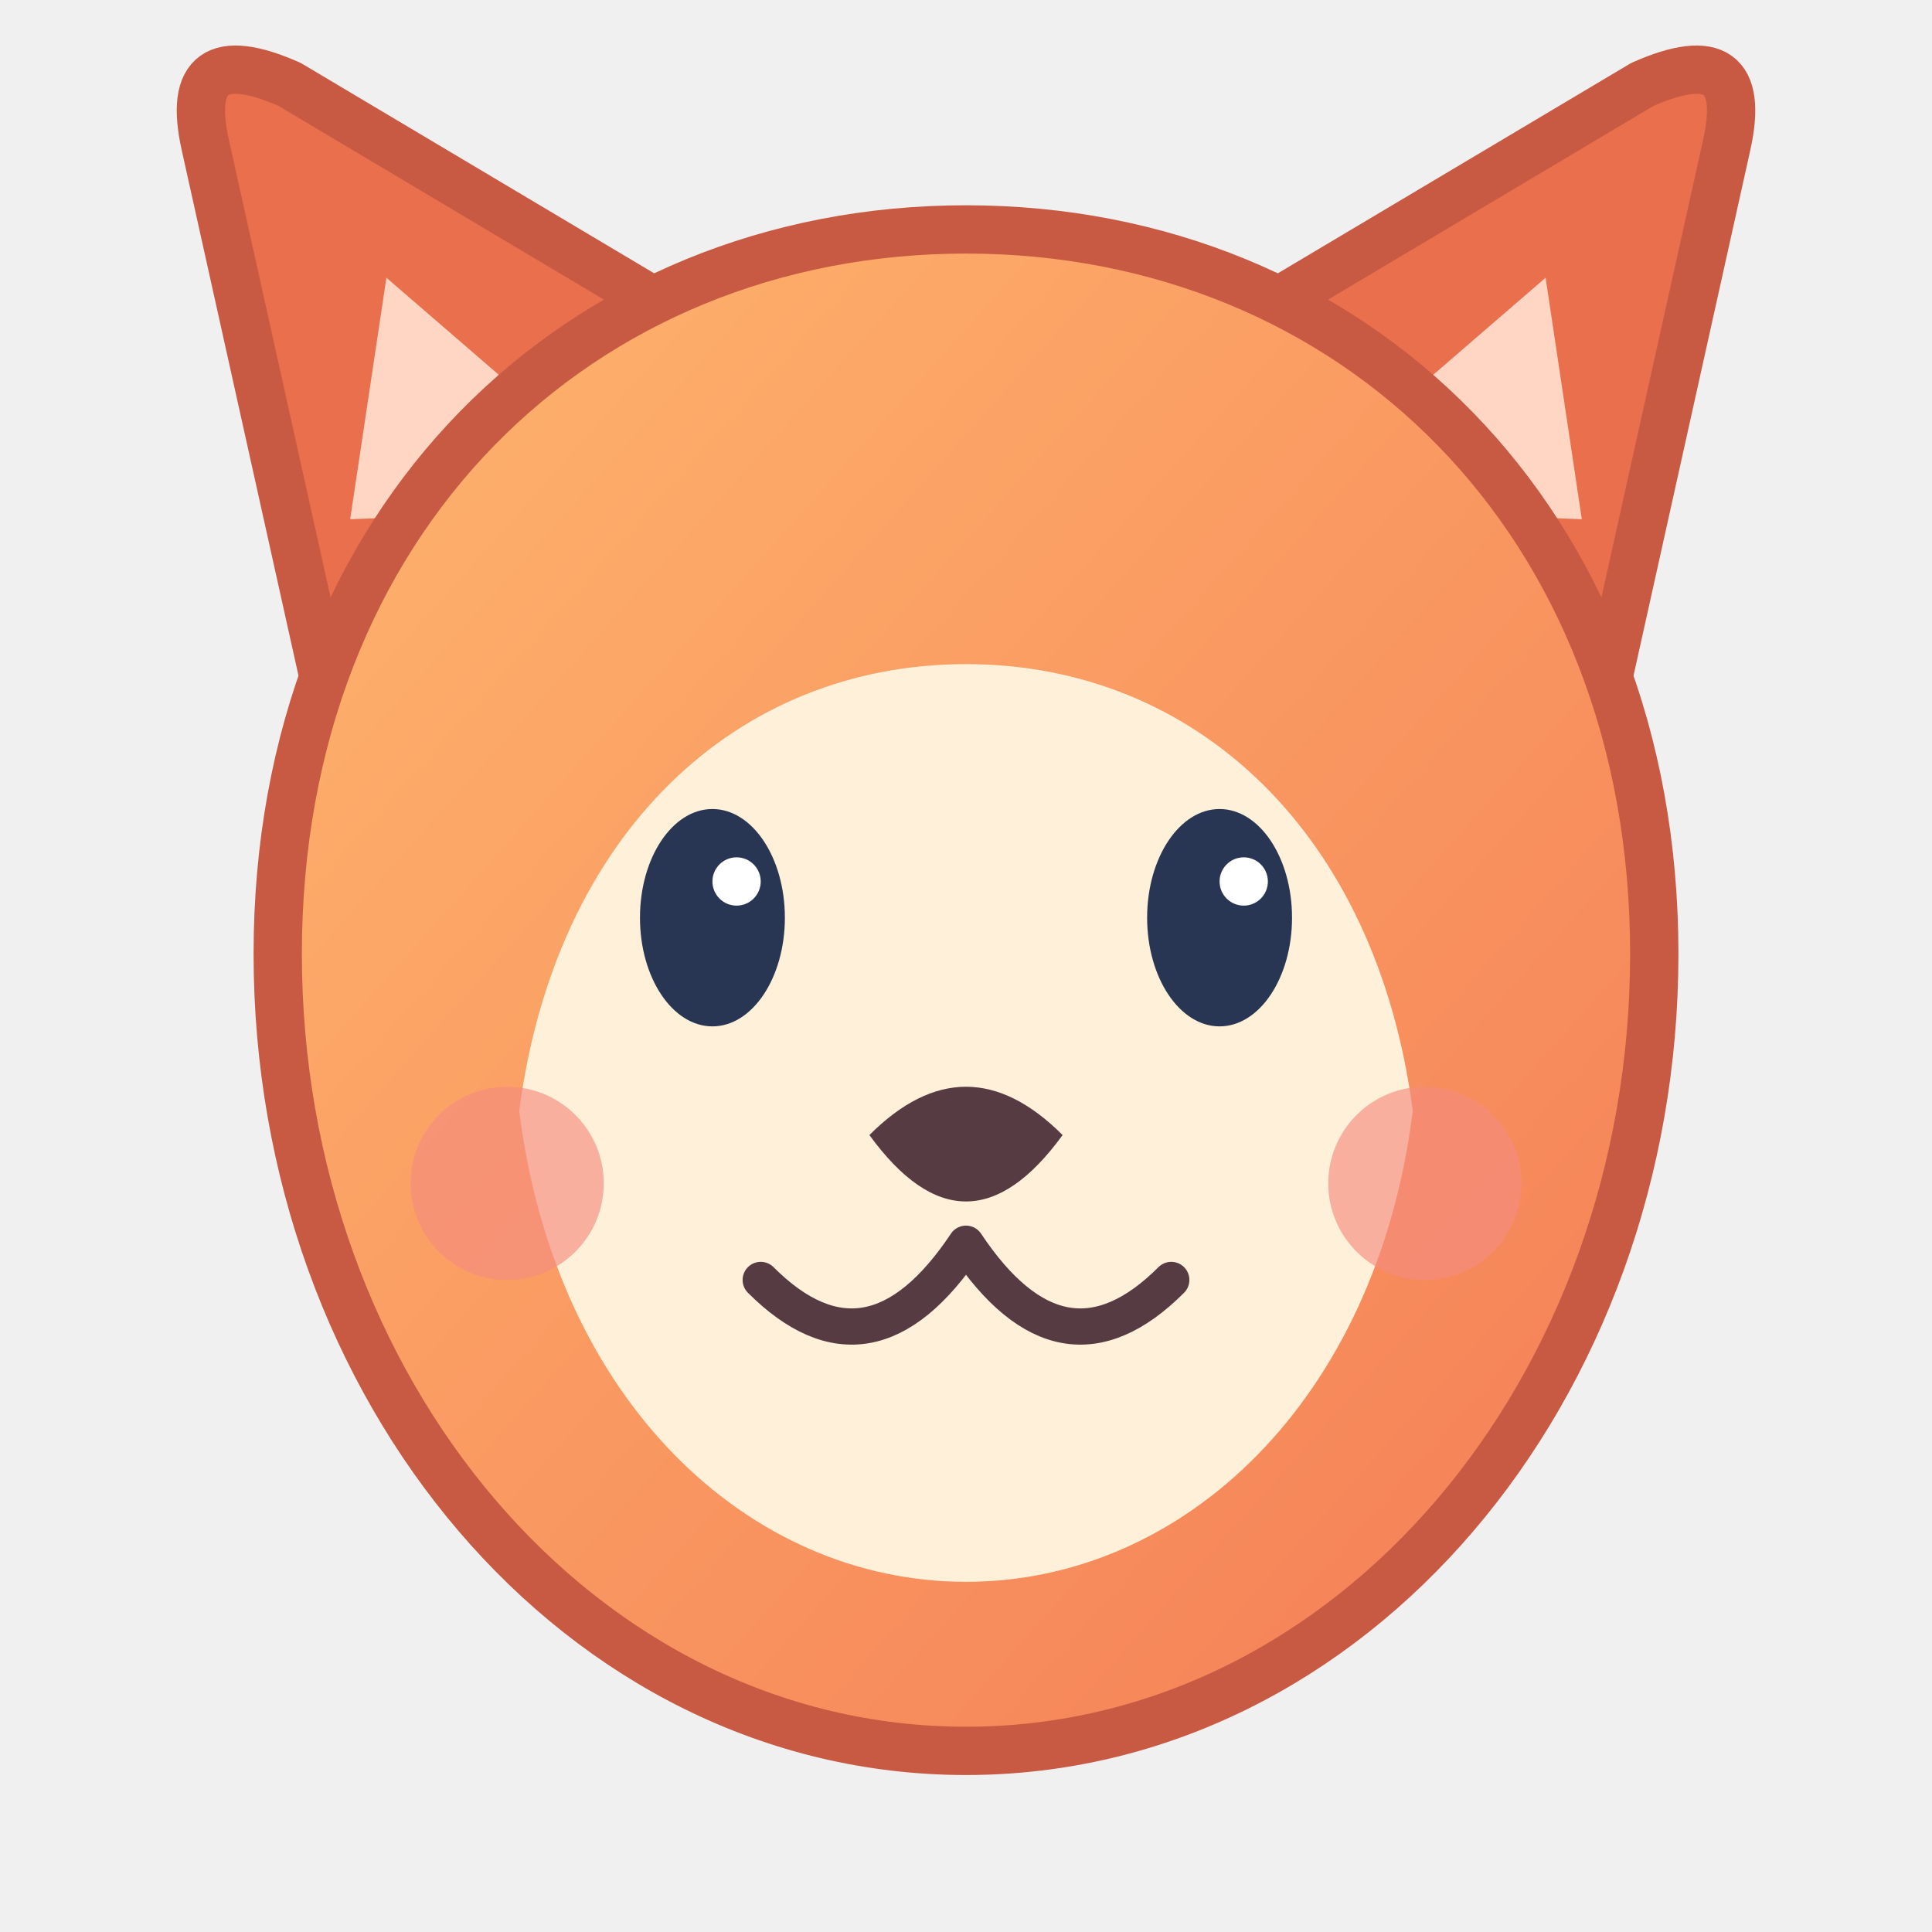
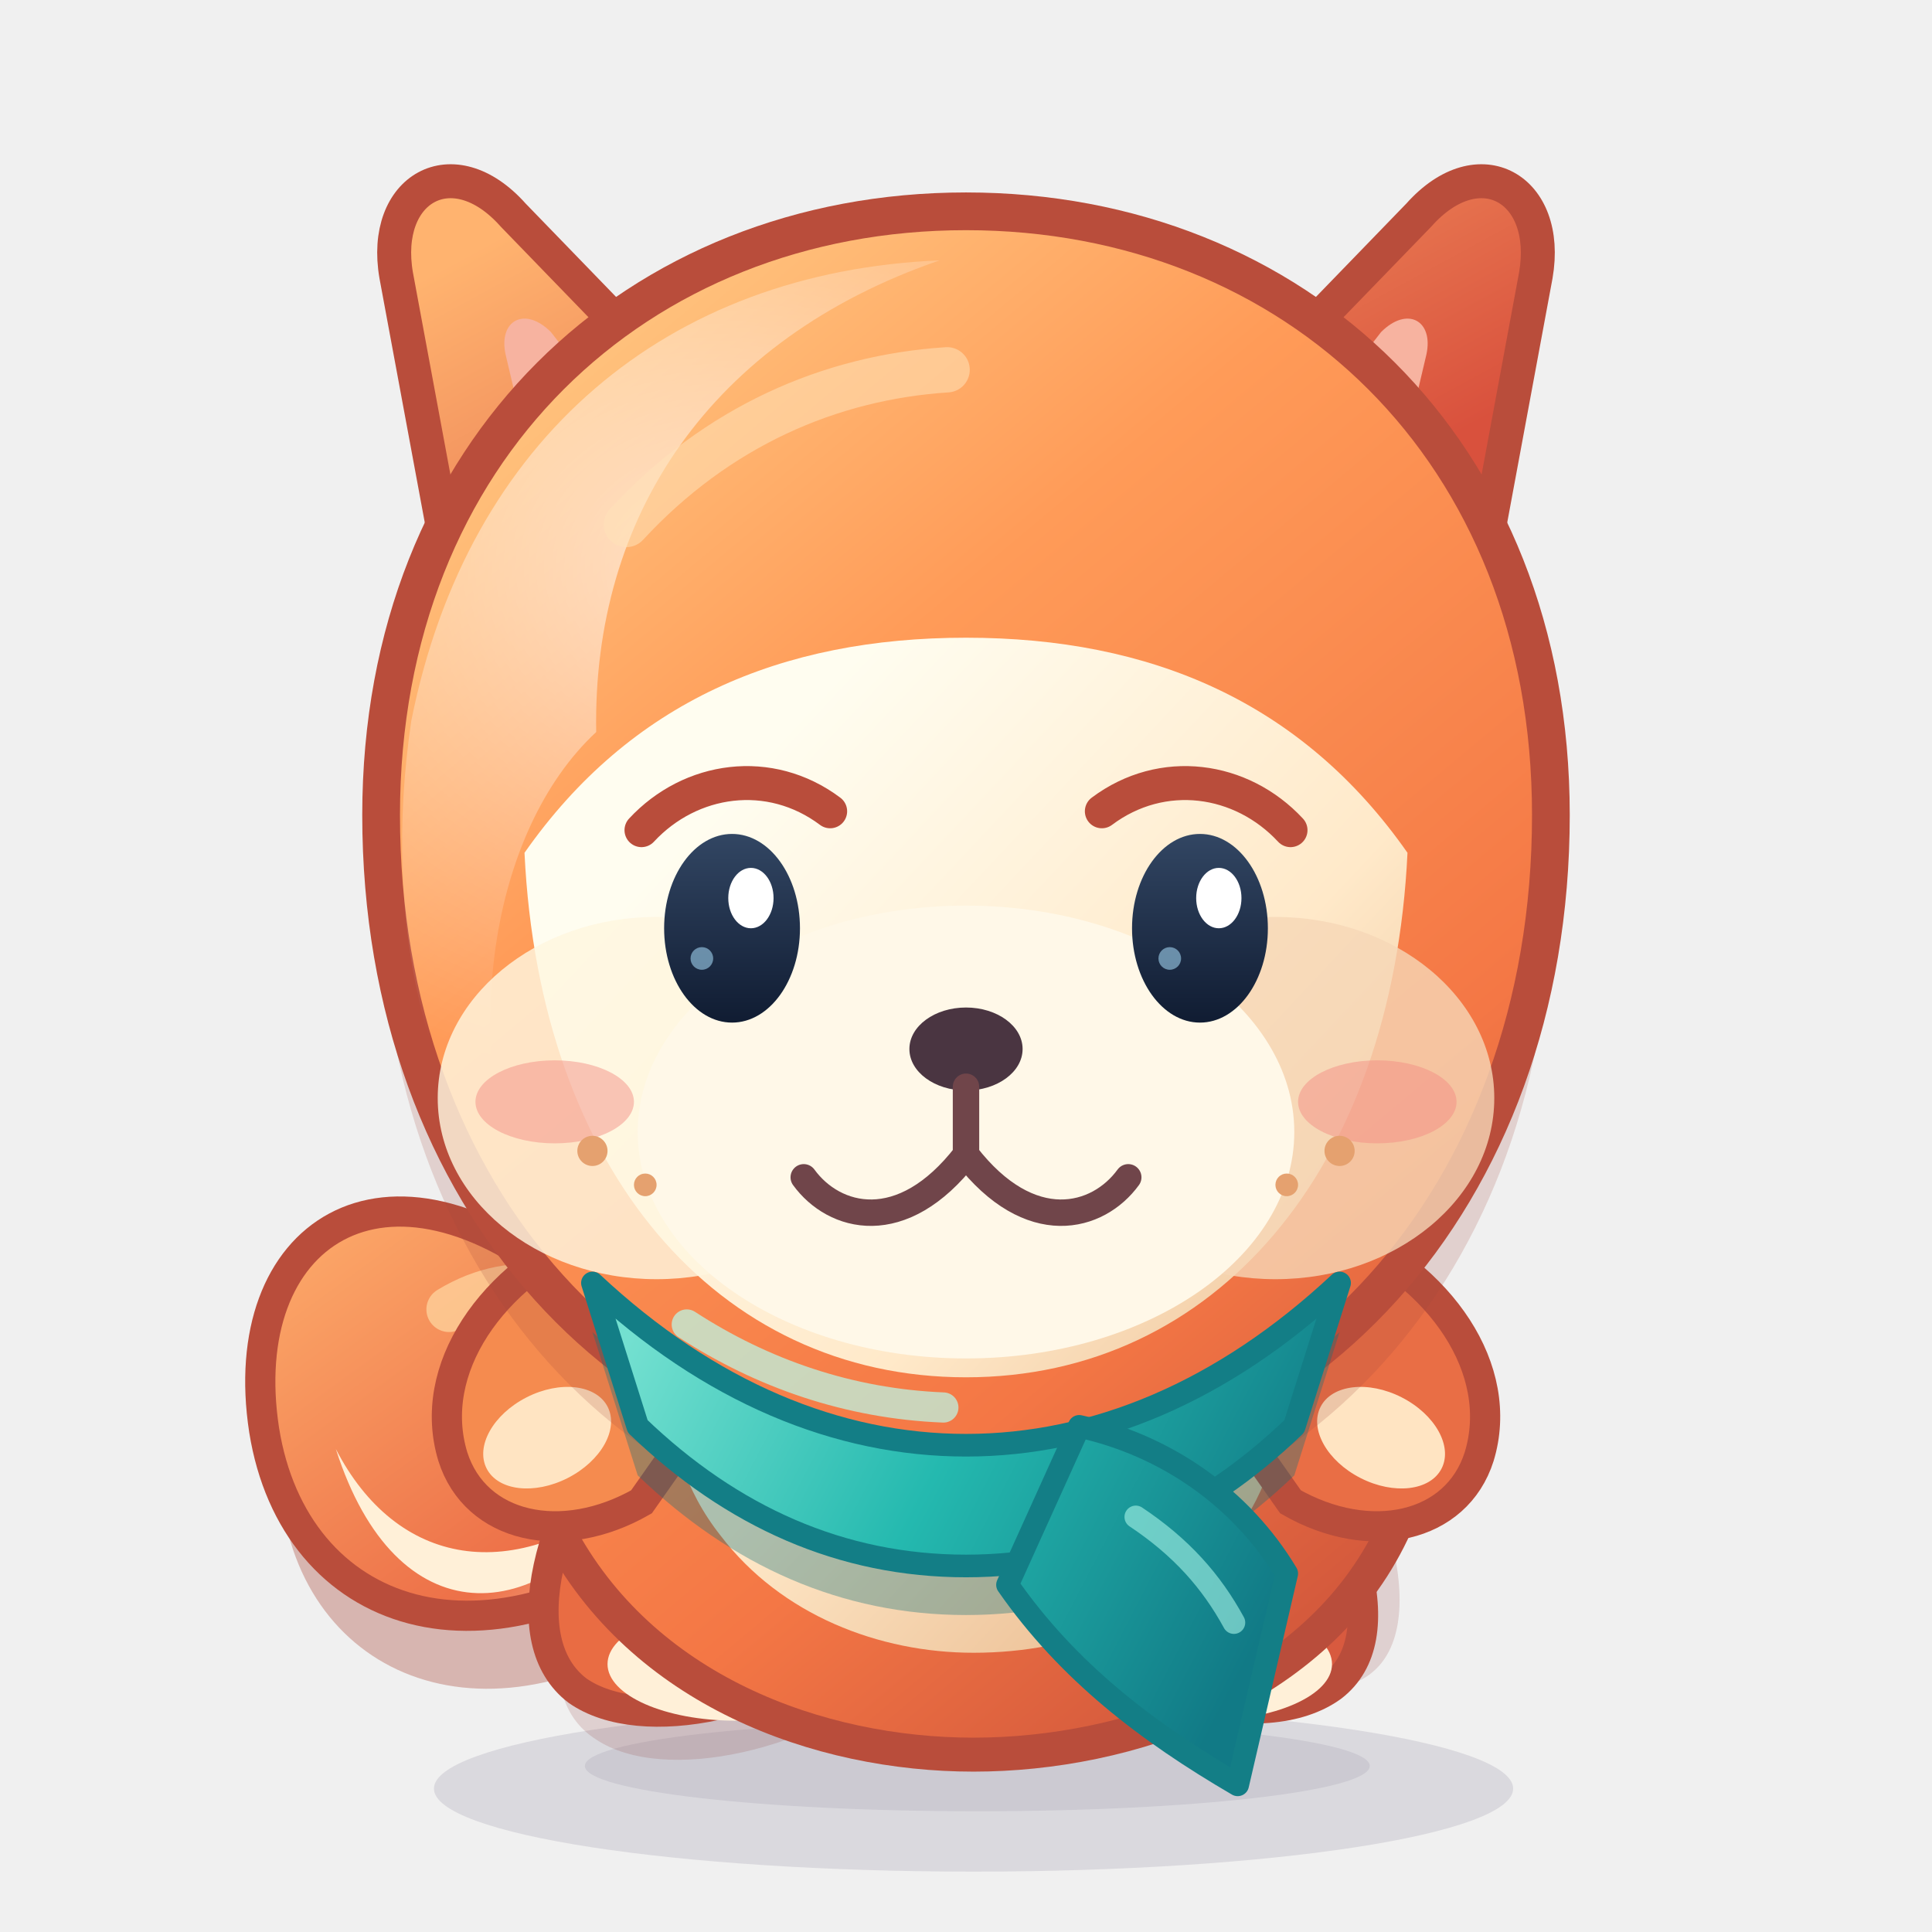
- <svg xmlns="http://www.w3.org/2000/svg" viewBox="0 0 160 160">
+ <svg xmlns="http://www.w3.org/2000/svg" viewBox="0 0 512 512" role="img" aria-labelledby="title desc">
  <defs>
-     <linearGradient id="fur" x1="0" y1="0" x2="1" y2="1">
-       <stop stop-color="#FFB66E" />
-       <stop offset="1" stop-color="#F47C55" />
+     <linearGradient id="foxFur" x1="105" y1="80" x2="398" y2="430" gradientUnits="userSpaceOnUse">
+       <stop stop-color="#FFD08A" />
+       <stop offset=".34" stop-color="#FF9B58" />
+       <stop offset=".72" stop-color="#F47745" />
+       <stop offset="1" stop-color="#C94F39" />
+     </linearGradient>
+     <linearGradient id="foxEar" x1="150" y1="53" x2="230" y2="200" gradientUnits="userSpaceOnUse">
+       <stop stop-color="#FFB36F" />
+       <stop offset="1" stop-color="#D9513D" />
+     </linearGradient>
+     <linearGradient id="foxCream" x1="169" y1="235" x2="348" y2="403" gradientUnits="userSpaceOnUse">
+       <stop stop-color="#FFFDF0" />
+       <stop offset=".55" stop-color="#FFE9C9" />
+       <stop offset="1" stop-color="#E9B98D" />
+     </linearGradient>
+     <linearGradient id="foxScarf" x1="177" y1="335" x2="341" y2="420" gradientUnits="userSpaceOnUse">
+       <stop stop-color="#73E0D0" />
+       <stop offset=".48" stop-color="#24B9AF" />
+       <stop offset="1" stop-color="#117A86" />
+     </linearGradient>
+     <linearGradient id="foxDark" x1="0" y1="0" x2="1" y2="1">
+       <stop stop-color="#A83E35" />
+       <stop offset="1" stop-color="#713846" />
+     </linearGradient>
+     <radialGradient id="foxLight" cx="0" cy="0" r="1" gradientTransform="matrix(0 140 -170 0 190 150)" gradientUnits="userSpaceOnUse">
+       <stop stop-color="#FFF" stop-opacity=".62" />
+       <stop offset="1" stop-color="#FFF" stop-opacity="0" />
+     </radialGradient>
+     <linearGradient id="foxEye" x1="0" y1="0" x2="0" y2="1">
+       <stop stop-color="#324663" />
+       <stop offset="1" stop-color="#101C32" />
+     </linearGradient>
+     <linearGradient id="foxTail" x1="80" y1="300" x2="186" y2="445" gradientUnits="userSpaceOnUse">
+       <stop stop-color="#FFB36F" />
+       <stop offset=".7" stop-color="#ED7048" />
+       <stop offset="1" stop-color="#FFF0D8" />
    </linearGradient>
  </defs>
-   <path d="M27 57 17 12q-2-9 7-5l42 25M133 57l10-45q2-9-7-5L94 32" fill="#E96F4D" stroke="#C85A43" stroke-width="4" stroke-linejoin="round" />
-   <path d="m29 43 3-20 22 19m77 1-3-20-22 19" fill="#FFD6C4" />
-   <path d="M23 79c0-36 25-60 57-60s57 24 57 60-25 66-57 66S23 115 23 79" fill="url(#fur)" stroke="#C85A43" stroke-width="4" />
-   <path d="M43 92c3-23 18-37 37-37s34 14 37 37c-3 24-19 39-37 39S46 116 43 92" fill="#FFF0D9" />
-   <ellipse cx="59" cy="76" rx="6" ry="9" fill="#293653" />
-   <ellipse cx="101" cy="76" rx="6" ry="9" fill="#293653" />
-   <circle cx="61" cy="73" r="2" fill="white" />
-   <circle cx="103" cy="73" r="2" fill="white" />
-   <path d="M72 94q8-8 16 0-8 11-16 0" fill="#573B43" />
-   <path d="M80 103q-8 12-17 3m17-3q8 12 17 3" fill="none" stroke="#573B43" stroke-width="3" stroke-linecap="round" />
-   <circle cx="42" cy="98" r="8" fill="#F58C7E" opacity=".65" />
-   <circle cx="118" cy="98" r="8" fill="#F58C7E" opacity=".65" />
+   <ellipse cx="258" cy="474" rx="143" ry="22" fill="#493D62" opacity=".13" />
+   <ellipse cx="259" cy="468" rx="104" ry="12" fill="#493D62" opacity=".10" />
+   <path d="M150 348C100 312 67 344 75 392c8 48 60 66 112 24l38-44-42-45Z" fill="#A94839" opacity=".35" transform="translate(0 8)" />
+   <path d="M151 341c-49-41-89-14-81 38 8 50 59 68 113 25l37-42-43-32Z" fill="url(#foxTail)" stroke="#B94D3B" stroke-width="8" stroke-linejoin="round" />
+   <path d="M89 384c16 31 47 37 79 11-25 37-63 39-79-11Z" fill="#FFF0D8" />
+   <path d="M119 347c18-11 37-6 50 6" fill="none" stroke="#FFD8A2" stroke-width="12" stroke-linecap="round" opacity=".7" />
+   <path d="M176 372c-28 36-37 70-18 82 18 12 58 3 82-18l-8-56-56-8Z" fill="#8E3D3B" opacity=".18" transform="translate(0 7)" />
+   <path d="M283 382c19 41 54 69 78 56 20-11 7-54-15-82l-63 26Z" fill="#8E3D3B" opacity=".18" transform="translate(0 7)" />
+   <path d="M170 366c-26 35-34 69-17 82 17 12 55 4 78-17l-4-65h-57Z" fill="#E96C43" stroke="#B94D3B" stroke-width="8" />
+   <path d="M282 366h53c24 35 35 68 18 81-18 13-57 3-80-20l9-61Z" fill="#D85A3F" stroke="#B94D3B" stroke-width="8" />
+   <ellipse cx="195" cy="441" rx="34" ry="15" fill="#FFF0D8" />
+   <ellipse cx="319" cy="441" rx="34" ry="15" fill="#FFF0D8" />
+   <path d="M176 290c-34 28-48 77-28 116 22 42 69 59 110 59s91-17 111-59c19-40 4-88-30-116H176Z" fill="url(#foxFur)" stroke="#B94D3B" stroke-width="9" />
+   <path d="M191 318c-18 32-19 65 0 89 16 21 42 31 67 31 27 0 53-10 69-31 18-24 17-57-1-89-23-15-112-15-135 0Z" fill="url(#foxCream)" />
+   <path d="M158 326c-28 12-45 37-38 60 6 19 29 24 50 12l26-37-38-35Z" fill="#F58B4F" stroke="#B94D3B" stroke-width="8" />
+   <path d="M354 326c28 12 45 37 38 60-6 19-29 24-50 12l-26-37 38-35Z" fill="#E96E45" stroke="#B94D3B" stroke-width="8" />
+   <ellipse cx="145" cy="381" rx="18" ry="12" fill="#FFE4C2" transform="rotate(-27 145 381)" />
+   <ellipse cx="366" cy="381" rx="18" ry="12" fill="#FFE4C2" transform="rotate(27 366 381)" />
+   <path d="M128 204 105 74c-4-24 15-34 31-16l92 95-100 51Z" fill="#9E4539" opacity=".24" transform="translate(0 8)" />
+   <path d="M384 204 407 74c4-24-15-34-31-16l-92 95 100 51Z" fill="#9E4539" opacity=".24" transform="translate(0 8)" />
+   <path d="M128 197 105 73c-4-23 15-34 31-16l92 95-100 45Z" fill="url(#foxEar)" stroke="#B94D3B" stroke-width="9" stroke-linejoin="round" />
+   <path d="m151 166-17-72c-2-9 5-13 12-6l49 63-44 15Z" fill="#F7B3A0" />
+   <path d="M384 197 407 73c4-23-15-34-31-16l-92 95 100 45Z" fill="url(#foxEar)" stroke="#B94D3B" stroke-width="9" stroke-linejoin="round" />
+   <path d="m361 166 17-72c2-9-5-13-12-6l-49 63 44 15Z" fill="#F7B3A0" />
+   <path d="M101 226c0-97 68-160 155-160s155 63 155 160c0 102-67 174-155 174s-155-72-155-174Z" fill="#9F4539" opacity=".19" transform="translate(0 10)" />
+   <path d="M101 216c0-97 68-160 155-160s155 63 155 160c0 102-67 174-155 174s-155-72-155-174Z" fill="url(#foxFur)" stroke="#B94D3B" stroke-width="10" />
+   <path d="M109 191c15-75 68-119 140-122-61 21-92 68-91 125-28 26-37 82-18 130-27-30-39-79-31-133Z" fill="url(#foxLight)" />
+   <path d="M139 226c28-40 68-57 117-57s89 17 117 57c-4 84-51 139-117 139s-113-55-117-139Z" fill="url(#foxCream)" />
+   <ellipse cx="174" cy="291" rx="58" ry="48" fill="#FFF6DF" opacity=".82" />
+   <ellipse cx="338" cy="291" rx="58" ry="48" fill="#F6D7B7" opacity=".8" />
+   <ellipse cx="256" cy="300" rx="87" ry="60" fill="#FFF8E8" />
+   <ellipse cx="256" cy="278" rx="15" ry="11" fill="#4A3541" />
+   <path d="M256 288v18m0 0c-17 22-35 17-43 6m43-6c17 22 35 17 43 6" fill="none" stroke="#70454A" stroke-width="7" stroke-linecap="round" />
+   <path d="M170 220c13-14 34-17 50-5" fill="none" stroke="#B94D3B" stroke-width="9" stroke-linecap="round" />
+   <path d="M292 215c16-12 37-9 50 5" fill="none" stroke="#B94D3B" stroke-width="9" stroke-linecap="round" />
+   <ellipse cx="194" cy="246" rx="18" ry="25" fill="url(#foxEye)" />
+   <ellipse cx="318" cy="246" rx="18" ry="25" fill="url(#foxEye)" />
+   <ellipse cx="199" cy="238" rx="6" ry="8" fill="#FFF" />
+   <ellipse cx="323" cy="238" rx="6" ry="8" fill="#FFF" />
+   <circle cx="186" cy="254" r="3" fill="#8CB9D5" opacity=".7" />
+   <circle cx="310" cy="254" r="3" fill="#8CB9D5" opacity=".7" />
+   <ellipse cx="147" cy="292" rx="21" ry="11" fill="#F28B82" opacity=".47" />
+   <ellipse cx="365" cy="292" rx="21" ry="11" fill="#F28B82" opacity=".47" />
+   <path d="M157 347c31 29 65 43 99 43s68-14 99-43l-12 38c-25 24-54 37-87 37s-62-13-87-37l-12-38Z" fill="#126F79" opacity=".35" transform="translate(0 6)" />
+   <path d="M157 340c31 29 65 43 99 43s68-14 99-43l-12 38c-25 24-54 37-87 37s-62-13-87-37l-12-38Z" fill="url(#foxScarf)" stroke="#137E86" stroke-width="6" stroke-linejoin="round" />
+   <path d="M286 378c23 5 43 19 55 39l-13 56c-24-14-45-30-61-53l19-42Z" fill="url(#foxScarf)" stroke="#137E86" stroke-width="6" stroke-linejoin="round" />
+   <path d="M182 351c20 13 43 21 68 22" fill="none" stroke="#B7FFF0" stroke-width="8" stroke-linecap="round" opacity=".68" />
+   <path d="M301 402c12 8 20 17 26 28" fill="none" stroke="#A6F5E7" stroke-width="6" stroke-linecap="round" opacity=".6" />
+   <path d="M166 139c24-26 54-39 85-41" fill="none" stroke="#FFE1B8" stroke-width="12" stroke-linecap="round" opacity=".55" />
+   <circle cx="157" cy="305" r="4" fill="#E5A16F" />
+   <circle cx="171" cy="314" r="3" fill="#E5A16F" />
+   <circle cx="355" cy="305" r="4" fill="#E5A16F" />
+   <circle cx="341" cy="314" r="3" fill="#E5A16F" />
</svg>
